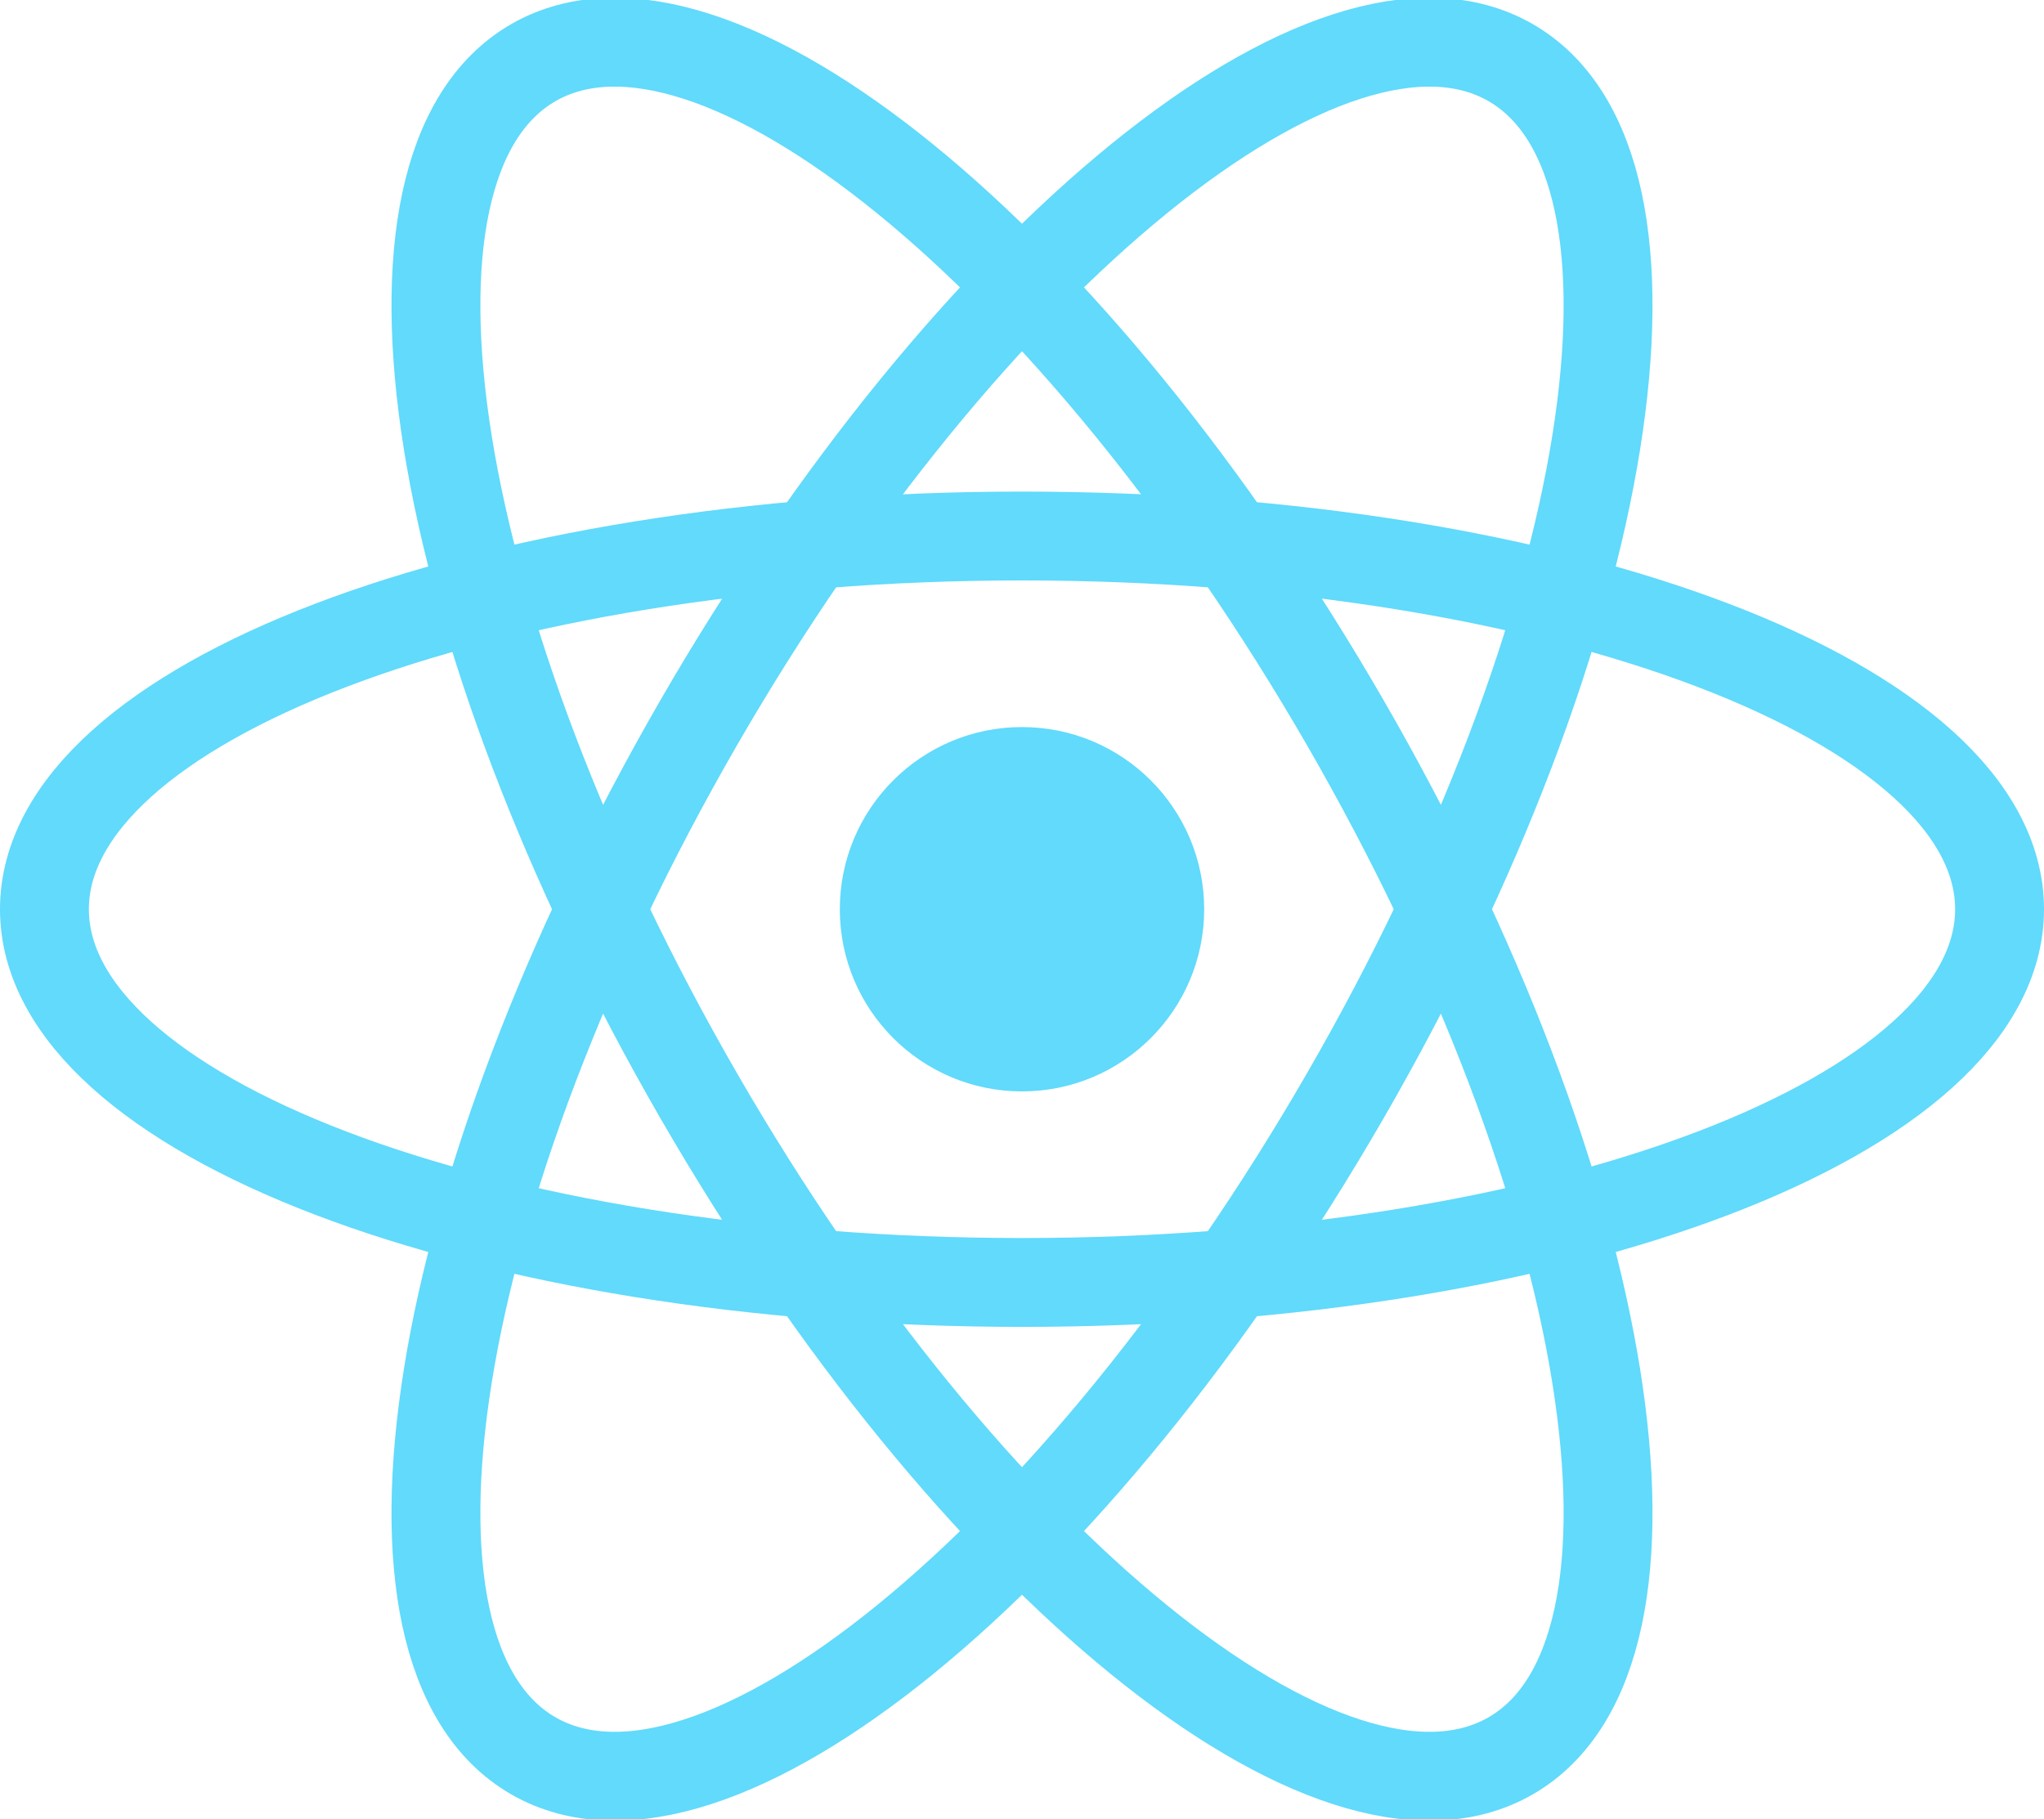
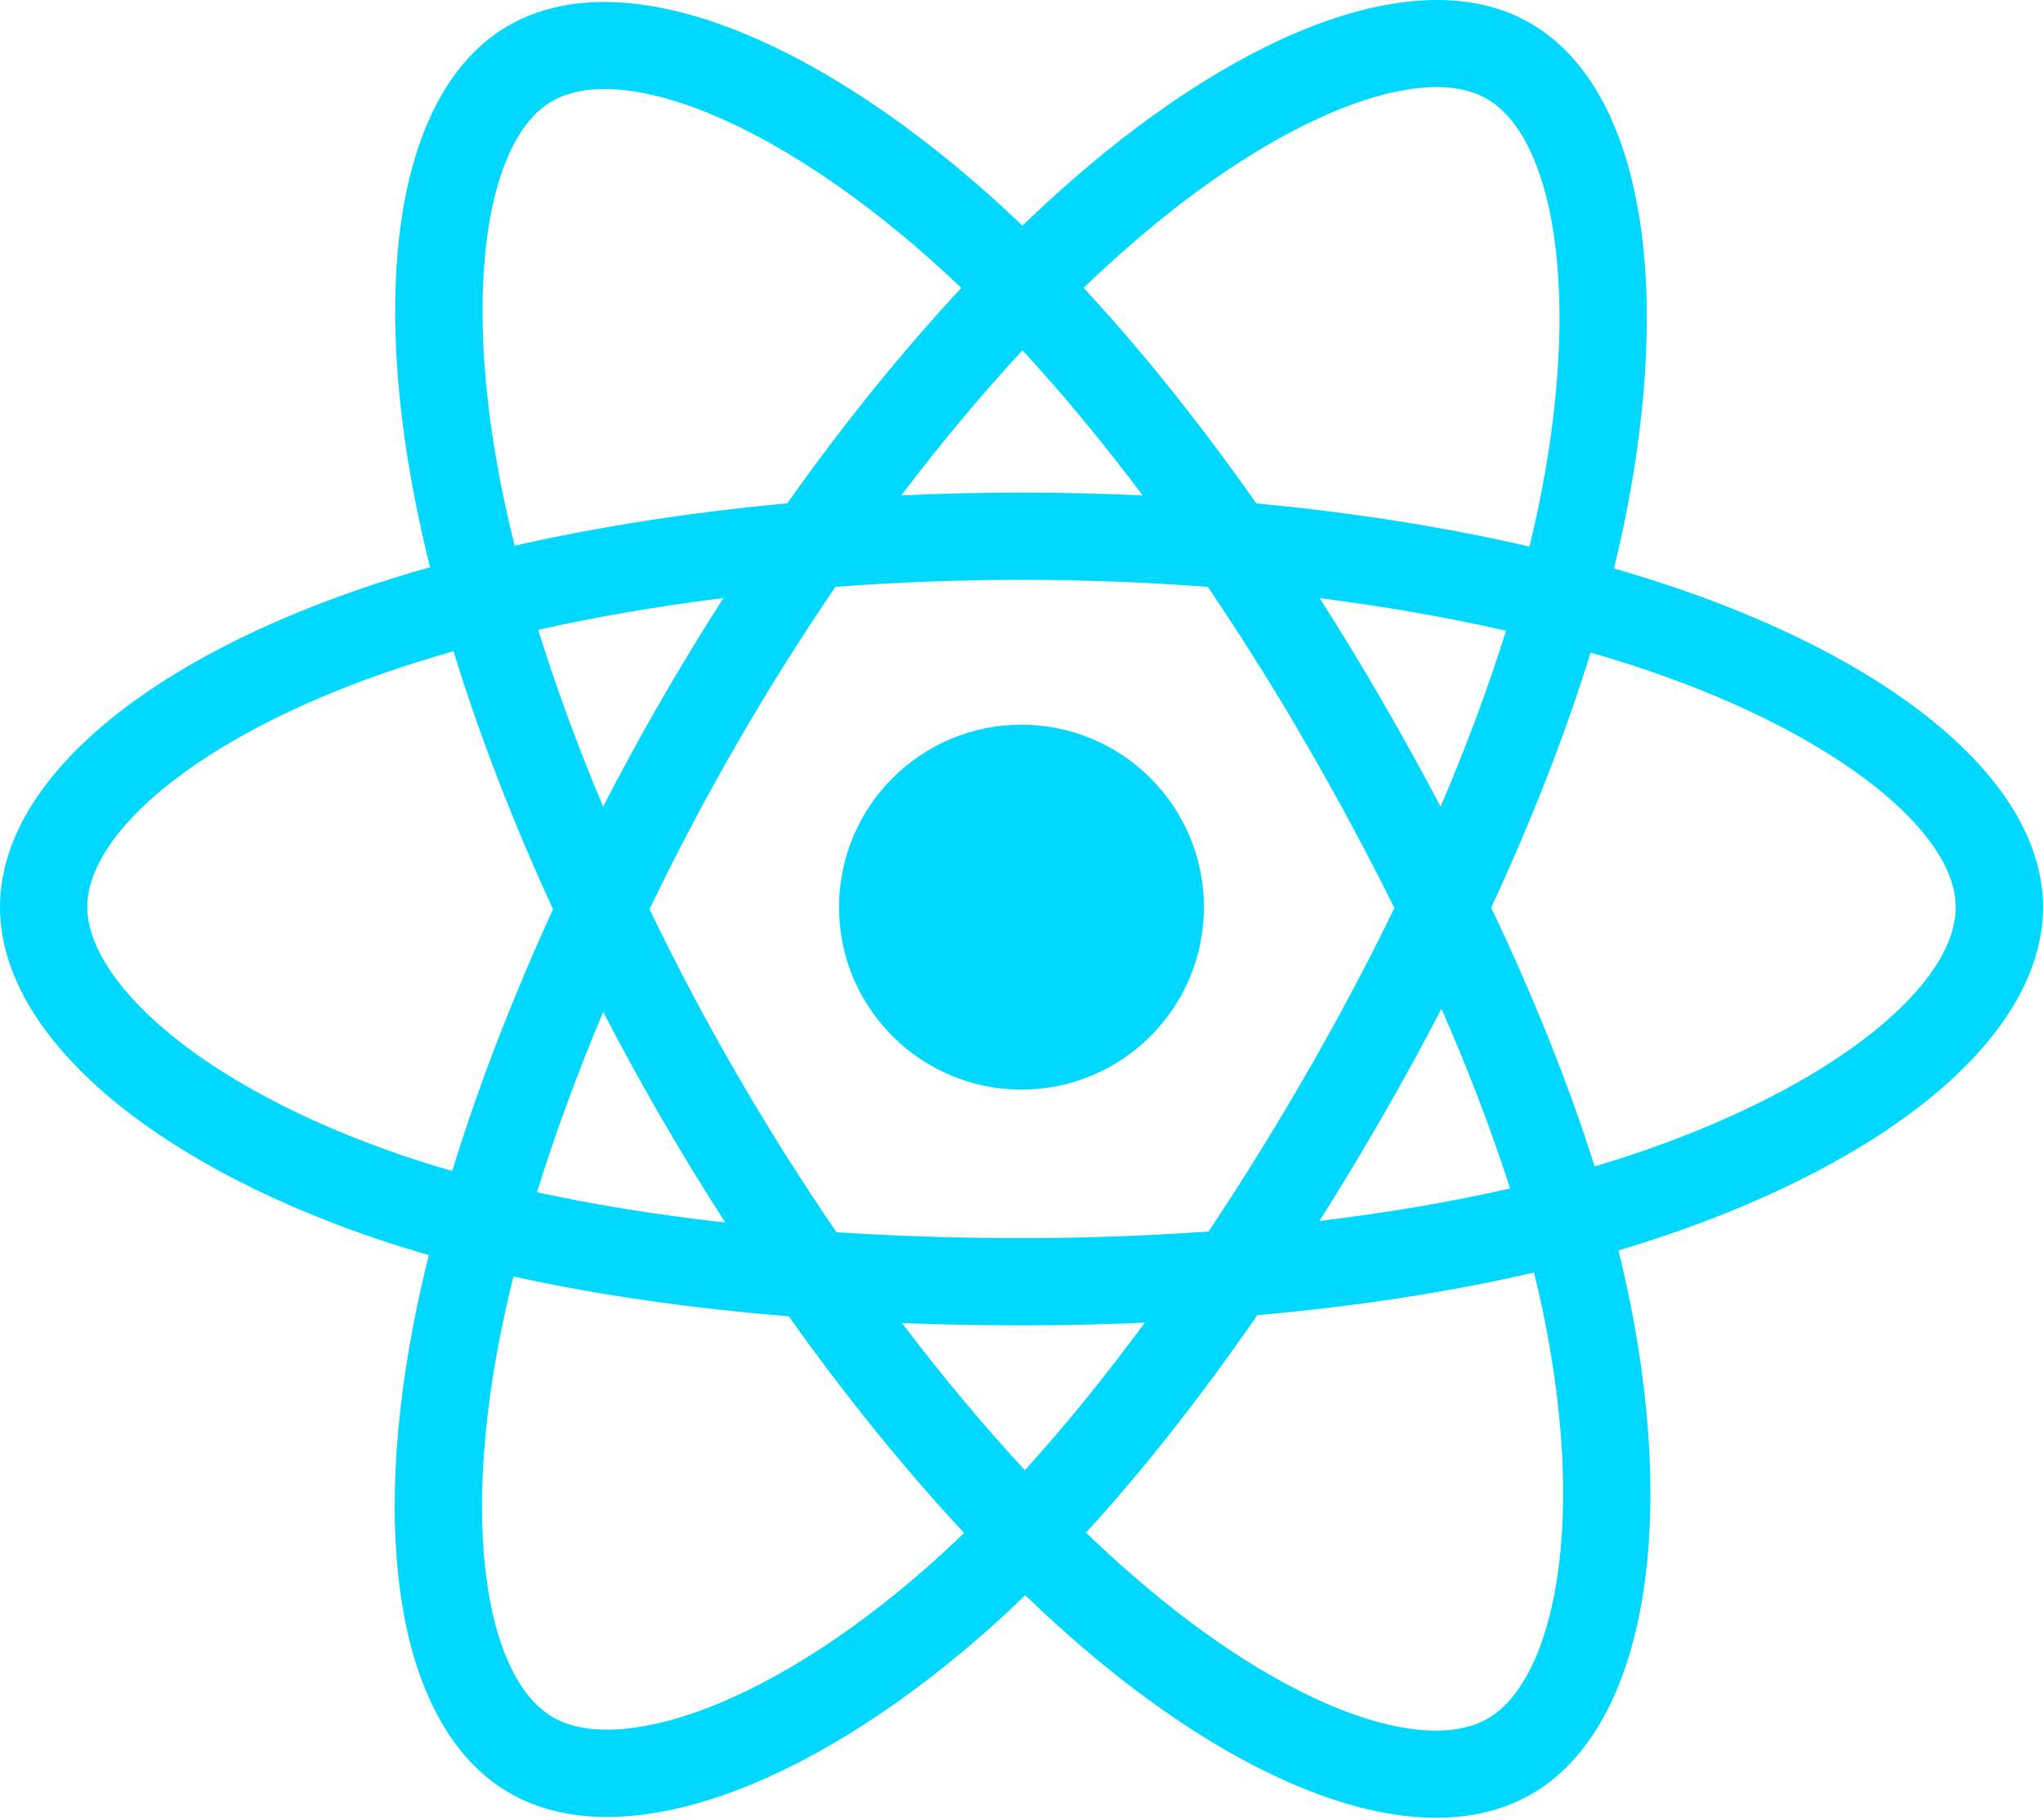
- <svg xmlns="http://www.w3.org/2000/svg" viewBox="-11.5 -10.232 23 20.463">
-   <circle cx="0" cy="0" r="2.05" fill="#61dafb" />
-   <g stroke="#61dafb" stroke-width="1" fill="none">
-     <ellipse rx="11" ry="4.2" />
-     <ellipse rx="11" ry="4.2" transform="rotate(60)" />
-     <ellipse rx="11" ry="4.2" transform="rotate(120)" />
-   </g>
+ <svg xmlns="http://www.w3.org/2000/svg" aria-hidden="true" role="img" class="iconify iconify--logos" width="35.93" height="32" preserveAspectRatio="xMidYMid meet" viewBox="0 0 256 228">
+   <path fill="#00D8FF" d="M210.483 73.824a171.49 171.49 0 0 0-8.24-2.597c.465-1.9.893-3.777 1.273-5.621c6.238-30.281 2.16-54.676-11.769-62.708c-13.355-7.7-35.196.329-57.254 19.526a171.23 171.23 0 0 0-6.375 5.848a155.866 155.866 0 0 0-4.241-3.917C100.759 3.829 77.587-4.822 63.673 3.233C50.33 10.957 46.379 33.89 51.995 62.588a170.974 170.974 0 0 0 1.892 8.48c-3.28.932-6.445 1.924-9.474 2.98C17.309 83.498 0 98.307 0 113.668c0 15.865 18.582 31.778 46.812 41.427a145.52 145.52 0 0 0 6.921 2.165a167.467 167.467 0 0 0-2.01 9.138c-5.354 28.2-1.173 50.591 12.134 58.266c13.744 7.926 36.812-.22 59.273-19.855a145.567 145.567 0 0 0 5.342-4.923a168.064 168.064 0 0 0 6.92 6.314c21.758 18.722 43.246 26.282 56.54 18.586c13.731-7.949 18.194-32.003 12.4-61.268a145.016 145.016 0 0 0-1.535-6.842c1.62-.48 3.21-.974 4.76-1.488c29.348-9.723 48.443-25.443 48.443-41.52c0-15.417-17.868-30.326-45.517-39.844Zm-6.365 70.984c-1.4.463-2.836.91-4.3 1.345c-3.24-10.257-7.612-21.163-12.963-32.432c5.106-11 9.31-21.767 12.459-31.957c2.619.758 5.16 1.557 7.61 2.4c23.69 8.156 38.14 20.213 38.14 29.504c0 9.896-15.606 22.743-40.946 31.14Zm-10.514 20.834c2.562 12.94 2.927 24.64 1.23 33.787c-1.524 8.219-4.59 13.698-8.382 15.893c-8.067 4.67-25.32-1.4-43.927-17.412a156.726 156.726 0 0 1-6.437-5.87c7.214-7.889 14.423-17.06 21.459-27.246c12.376-1.098 24.068-2.894 34.671-5.345a134.17 134.17 0 0 1 1.386 6.193ZM87.276 214.515c-7.882 2.783-14.16 2.863-17.955.675c-8.075-4.657-11.432-22.636-6.853-46.752a156.923 156.923 0 0 1 1.869-8.499c10.486 2.32 22.093 3.988 34.498 4.994c7.084 9.967 14.501 19.128 21.976 27.15a134.668 134.668 0 0 1-4.877 4.492c-9.933 8.682-19.886 14.842-28.658 17.94ZM50.35 144.747c-12.483-4.267-22.792-9.812-29.858-15.863c-6.35-5.437-9.555-10.836-9.555-15.216c0-9.322 13.897-21.212 37.076-29.293c2.813-.98 5.757-1.905 8.812-2.773c3.204 10.42 7.406 21.315 12.477 32.332c-5.137 11.18-9.399 22.249-12.634 32.792a134.718 134.718 0 0 1-6.318-1.979Zm12.378-84.26c-4.811-24.587-1.616-43.134 6.425-47.789c8.564-4.958 27.502 2.111 47.463 19.835a144.318 144.318 0 0 1 3.841 3.545c-7.438 7.987-14.787 17.08-21.808 26.988c-12.04 1.116-23.565 2.908-34.161 5.309a160.342 160.342 0 0 1-1.76-7.887Zm110.427 27.268a347.8 347.8 0 0 0-7.785-12.803c8.168 1.033 15.994 2.404 23.343 4.08c-2.206 7.072-4.956 14.465-8.193 22.045a381.151 381.151 0 0 0-7.365-13.322Zm-45.032-43.861c5.044 5.465 10.096 11.566 15.065 18.186a322.04 322.04 0 0 0-30.257-.006c4.974-6.559 10.069-12.652 15.192-18.18ZM82.802 87.83a323.167 323.167 0 0 0-7.227 13.238c-3.184-7.553-5.909-14.98-8.134-22.152c7.304-1.634 15.093-2.97 23.209-3.984a321.524 321.524 0 0 0-7.848 12.897Zm8.081 65.352c-8.385-.936-16.291-2.203-23.593-3.793c2.26-7.3 5.045-14.885 8.298-22.6a321.187 321.187 0 0 0 7.257 13.246c2.594 4.48 5.28 8.868 8.038 13.147Zm37.542 31.03c-5.184-5.592-10.354-11.779-15.403-18.433c4.902.192 9.899.29 14.978.29c5.218 0 10.376-.117 15.453-.343c-4.985 6.774-10.018 12.97-15.028 18.486Zm52.198-57.817c3.422 7.8 6.306 15.345 8.596 22.52c-7.422 1.694-15.436 3.058-23.88 4.071a382.417 382.417 0 0 0 7.859-13.026a347.403 347.403 0 0 0 7.425-13.565Zm-16.898 8.101a358.557 358.557 0 0 1-12.281 19.815a329.4 329.4 0 0 1-23.444.823c-7.967 0-15.716-.248-23.178-.732a310.202 310.202 0 0 1-12.513-19.846h.001a307.41 307.41 0 0 1-10.923-20.627a310.278 310.278 0 0 1 10.89-20.637l-.001.001a307.318 307.318 0 0 1 12.413-19.761c7.613-.576 15.42-.876 23.31-.876H128c7.926 0 15.743.303 23.354.883a329.357 329.357 0 0 1 12.335 19.695a358.489 358.489 0 0 1 11.036 20.54a329.472 329.472 0 0 1-11 20.722Zm22.56-122.124c8.572 4.944 11.906 24.881 6.52 51.026c-.344 1.668-.73 3.367-1.15 5.09c-10.622-2.452-22.155-4.275-34.23-5.408c-7.034-10.017-14.323-19.124-21.64-27.008a160.789 160.789 0 0 1 5.888-5.4c18.9-16.447 36.564-22.941 44.612-18.3ZM128 90.808c12.625 0 22.86 10.235 22.86 22.86s-10.235 22.86-22.86 22.86s-22.86-10.235-22.86-22.86s10.235-22.86 22.86-22.86Z" />
</svg>
